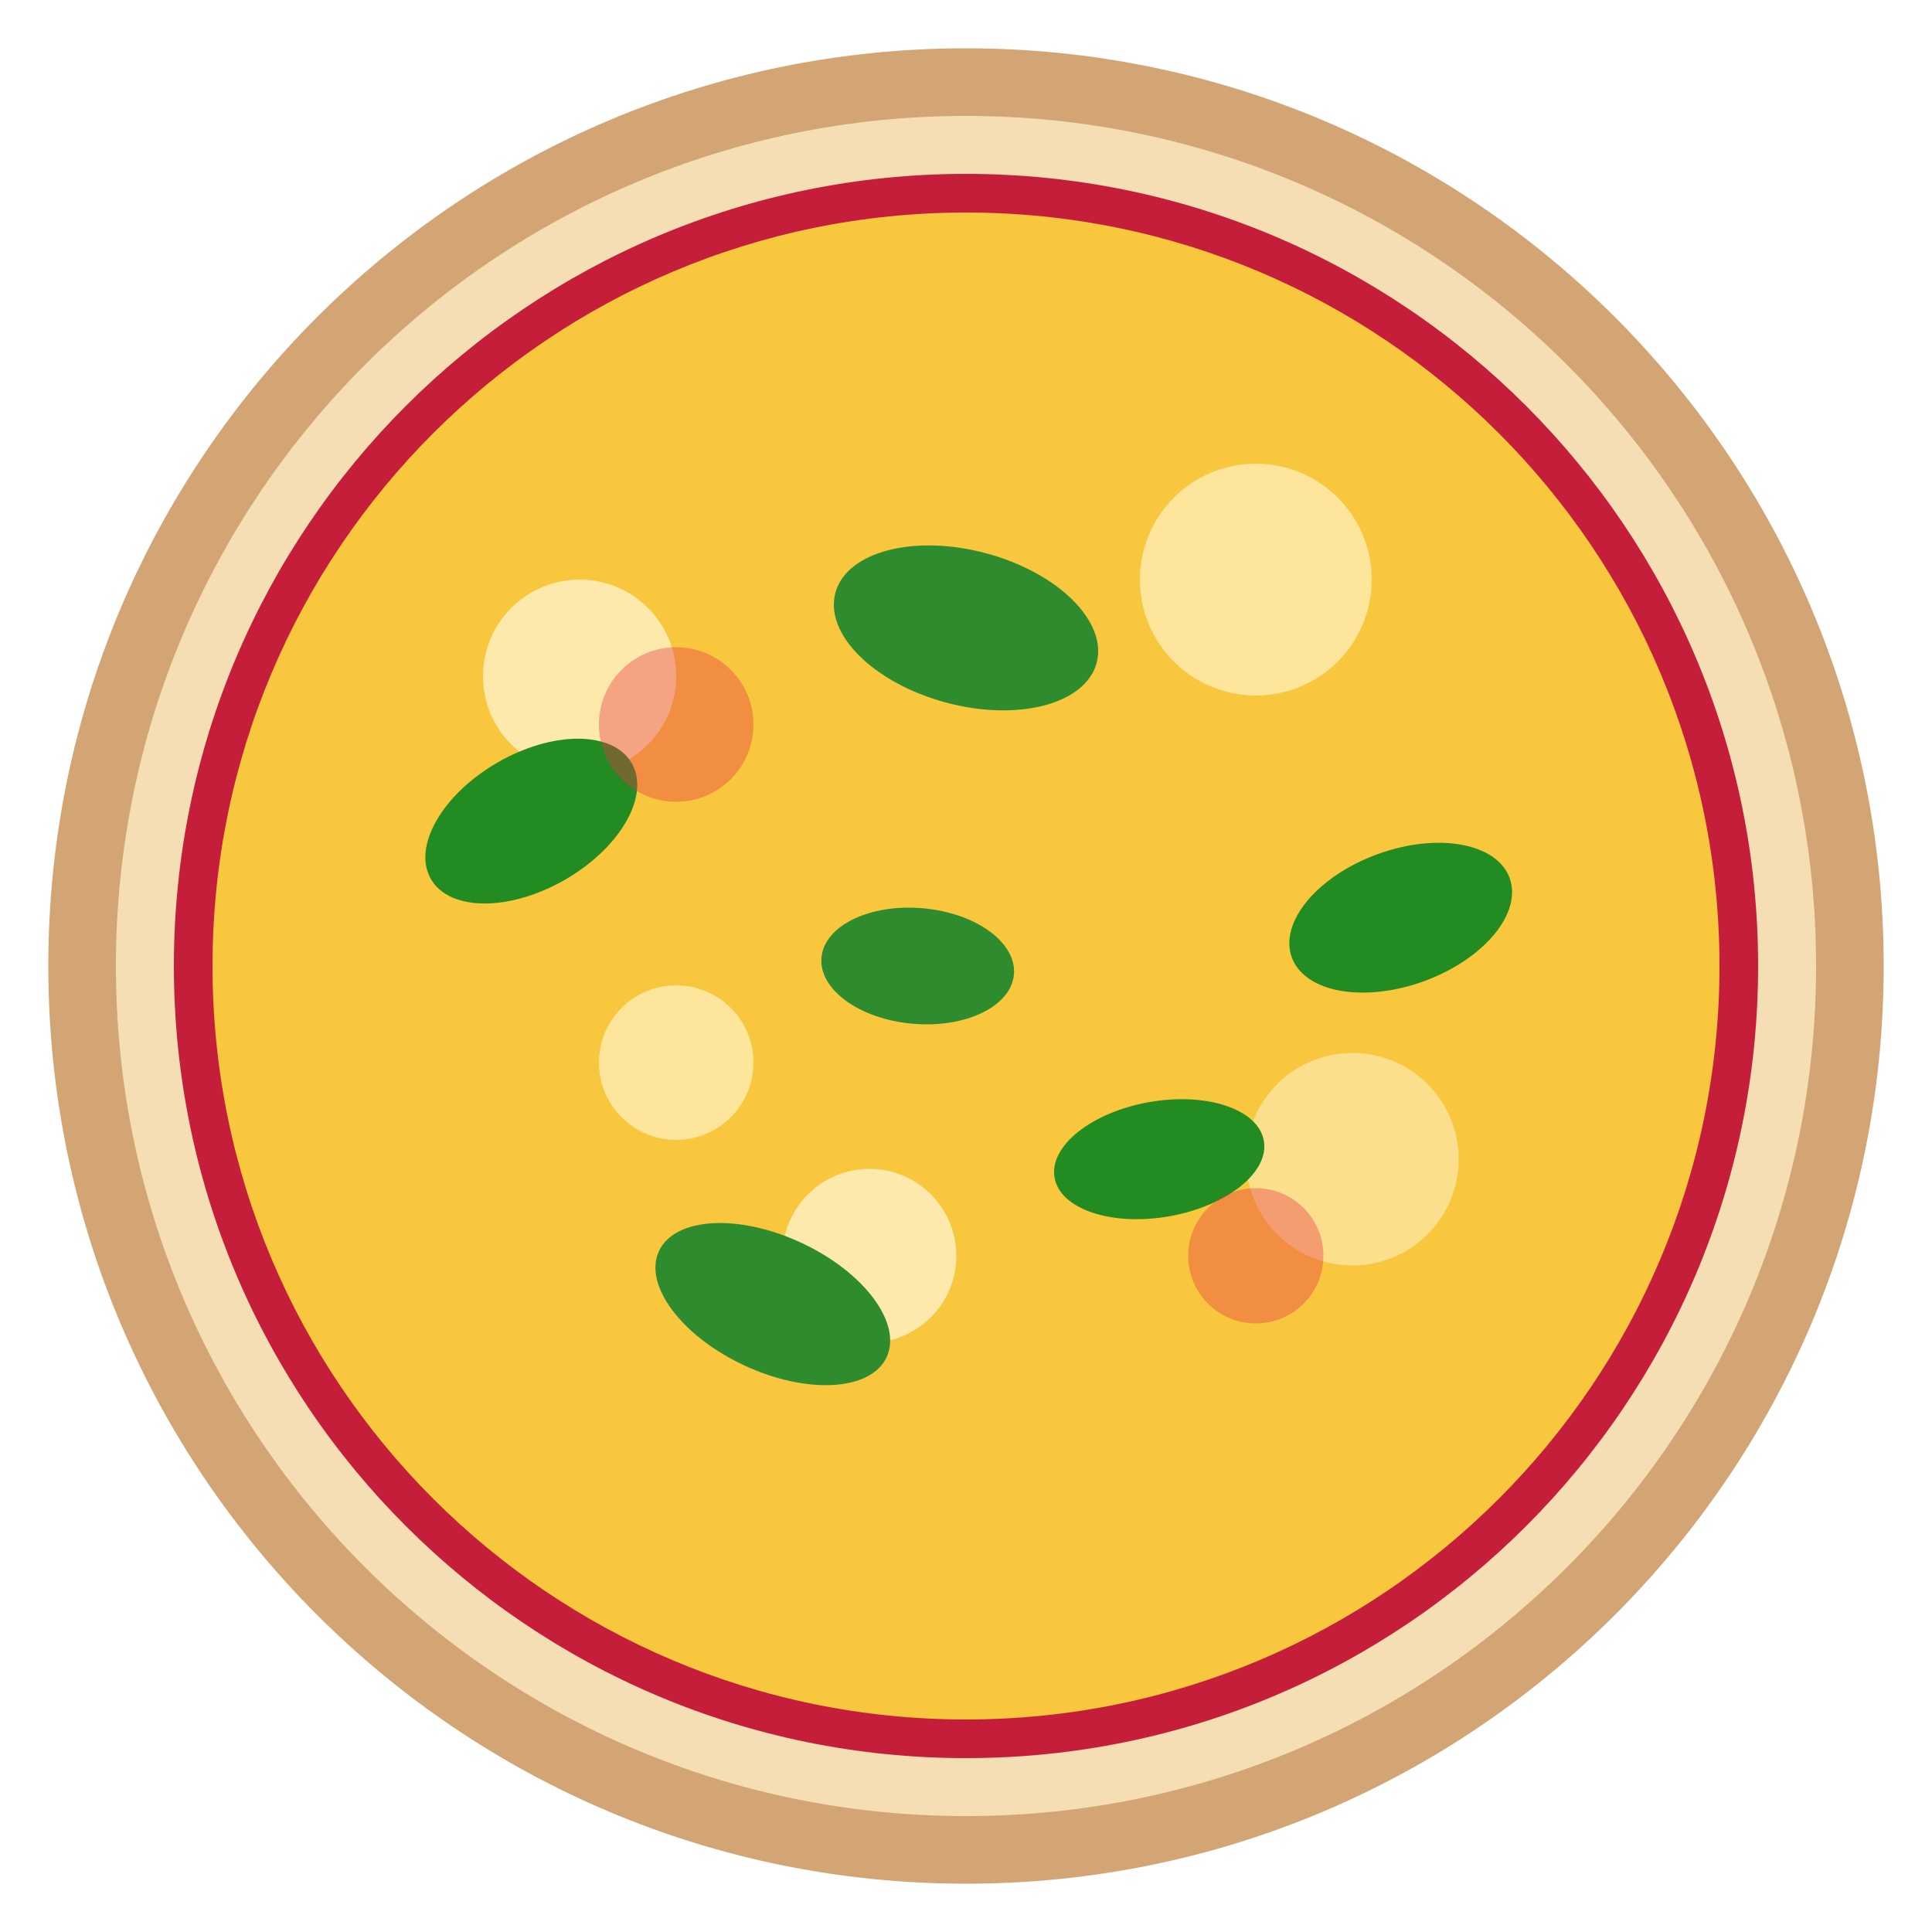
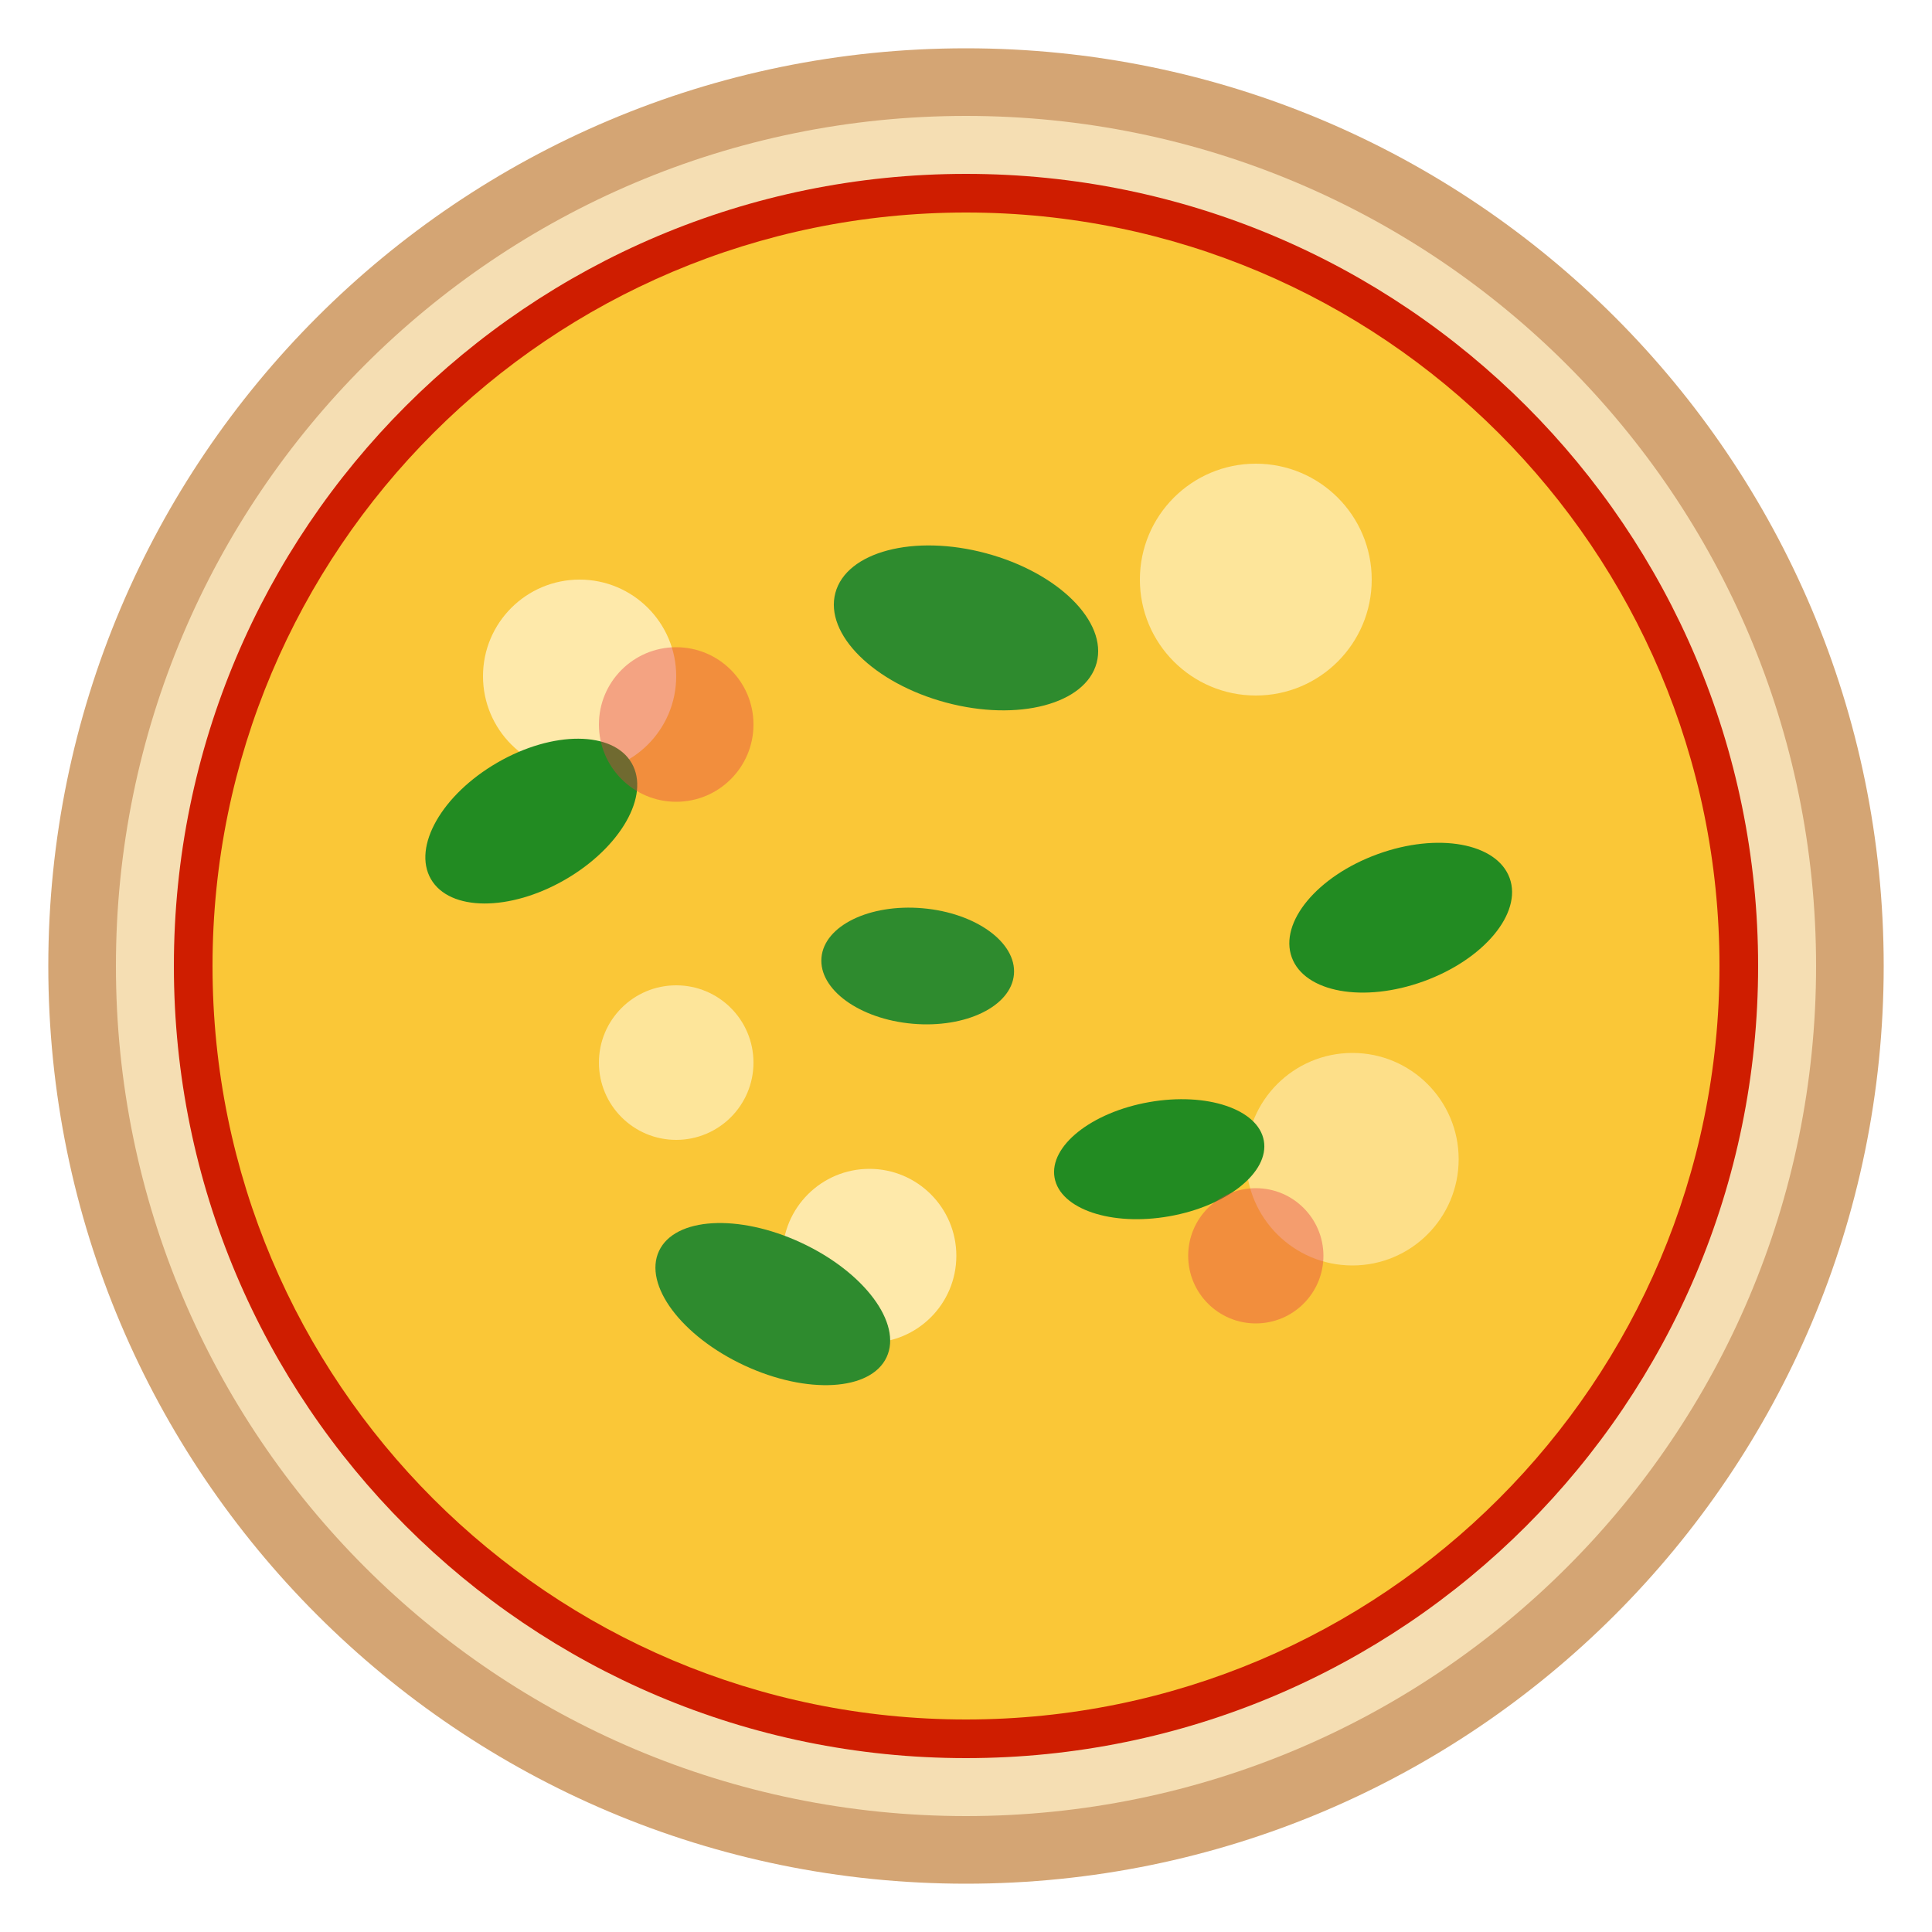
<svg xmlns="http://www.w3.org/2000/svg" viewBox="0 0 200 200">
  <circle cx="100" cy="100" r="95" fill="#D4A574" />
  <circle cx="100" cy="100" r="88" fill="#F5DEB3" />
-   <circle cx="100" cy="100" r="82" fill="#C41E3A" />
+   <circle cx="100" cy="100" r="82" fill="#CF1D00" />
  <circle cx="100" cy="100" r="78" fill="#FFD93D" opacity="0.9" />
  <circle cx="60" cy="70" r="10" fill="#FFF8DC" opacity="0.7" />
  <circle cx="130" cy="60" r="12" fill="#FFF8DC" opacity="0.6" />
  <circle cx="90" cy="130" r="9" fill="#FFF8DC" opacity="0.7" />
  <circle cx="140" cy="120" r="11" fill="#FFF8DC" opacity="0.5" />
  <circle cx="70" cy="110" r="8" fill="#FFF8DC" opacity="0.6" />
  <ellipse cx="55" cy="85" rx="12" ry="7" fill="#228B22" transform="rotate(-30 55 85)" />
  <ellipse cx="100" cy="65" rx="14" ry="8" fill="#2E8B2E" transform="rotate(15 100 65)" />
  <ellipse cx="145" cy="95" rx="12" ry="7" fill="#228B22" transform="rotate(-20 145 95)" />
  <ellipse cx="80" cy="135" rx="13" ry="7" fill="#2E8B2E" transform="rotate(25 80 135)" />
  <ellipse cx="120" cy="120" rx="11" ry="6" fill="#228B22" transform="rotate(-10 120 120)" />
  <ellipse cx="95" cy="100" rx="10" ry="6" fill="#2E8B2E" transform="rotate(5 95 100)" />
  <circle cx="70" cy="75" r="8" fill="#E63946" opacity="0.4" />
  <circle cx="130" cy="130" r="7" fill="#E63946" opacity="0.4" />
</svg>
